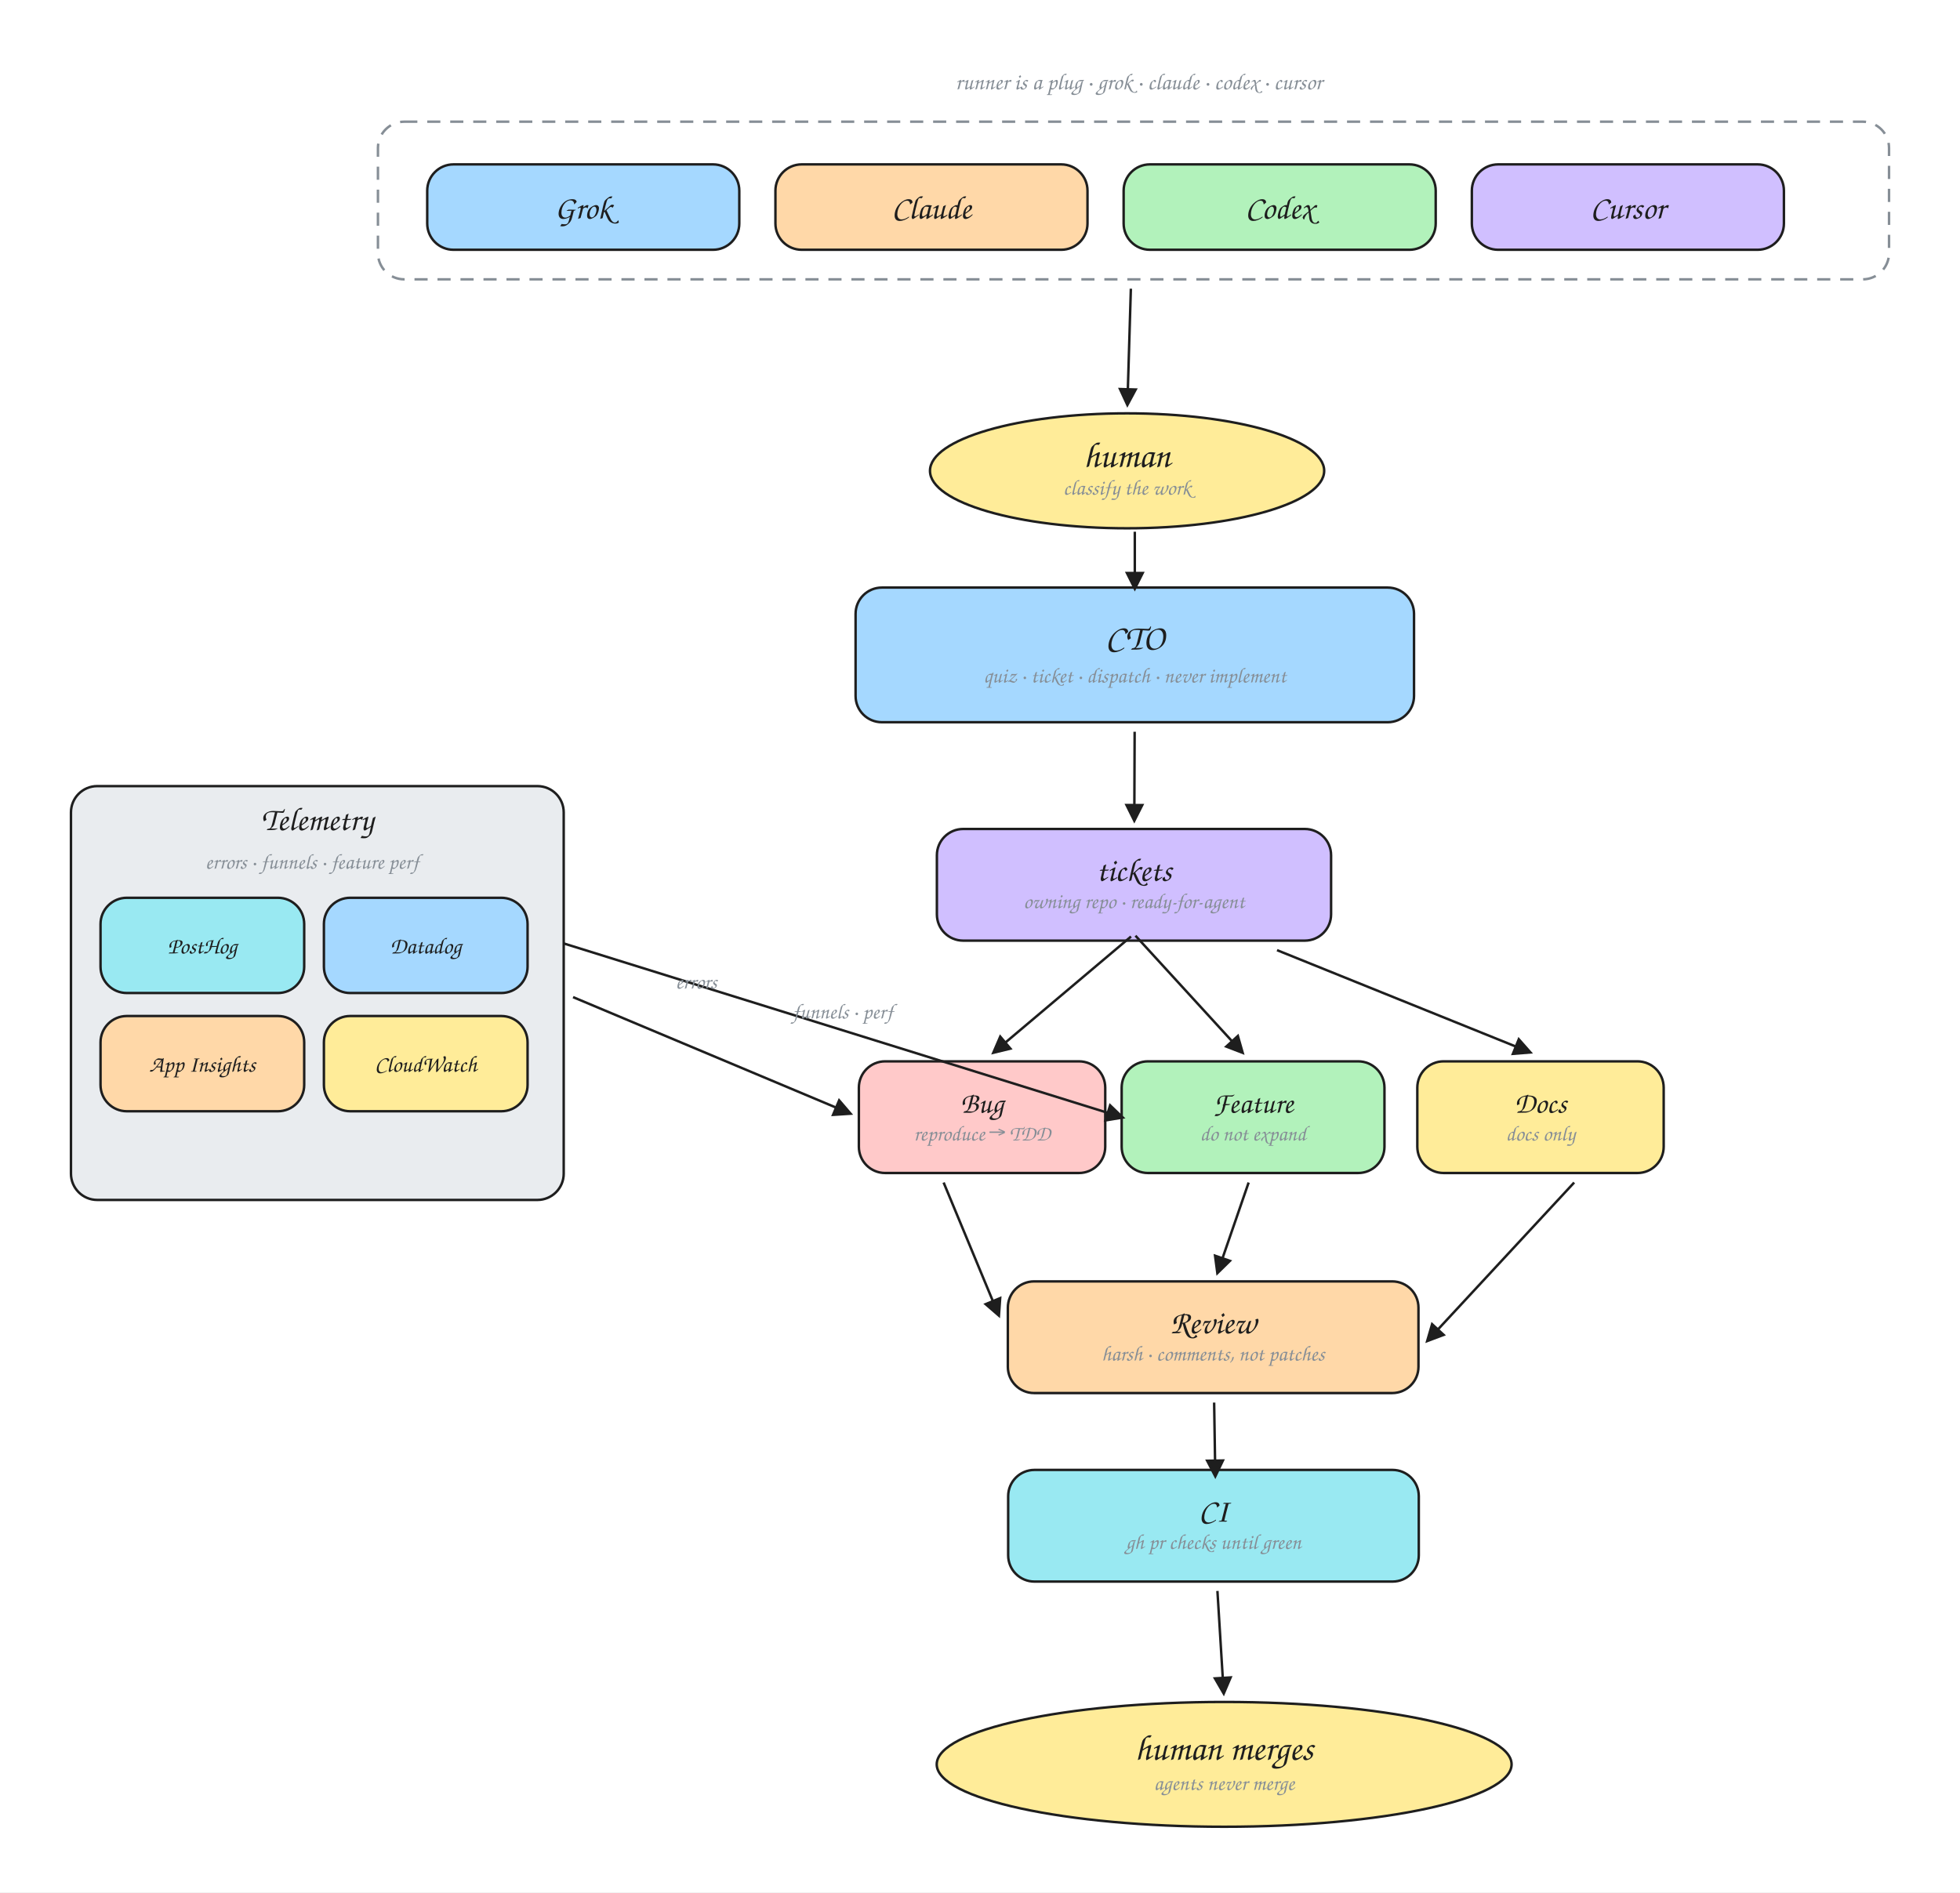
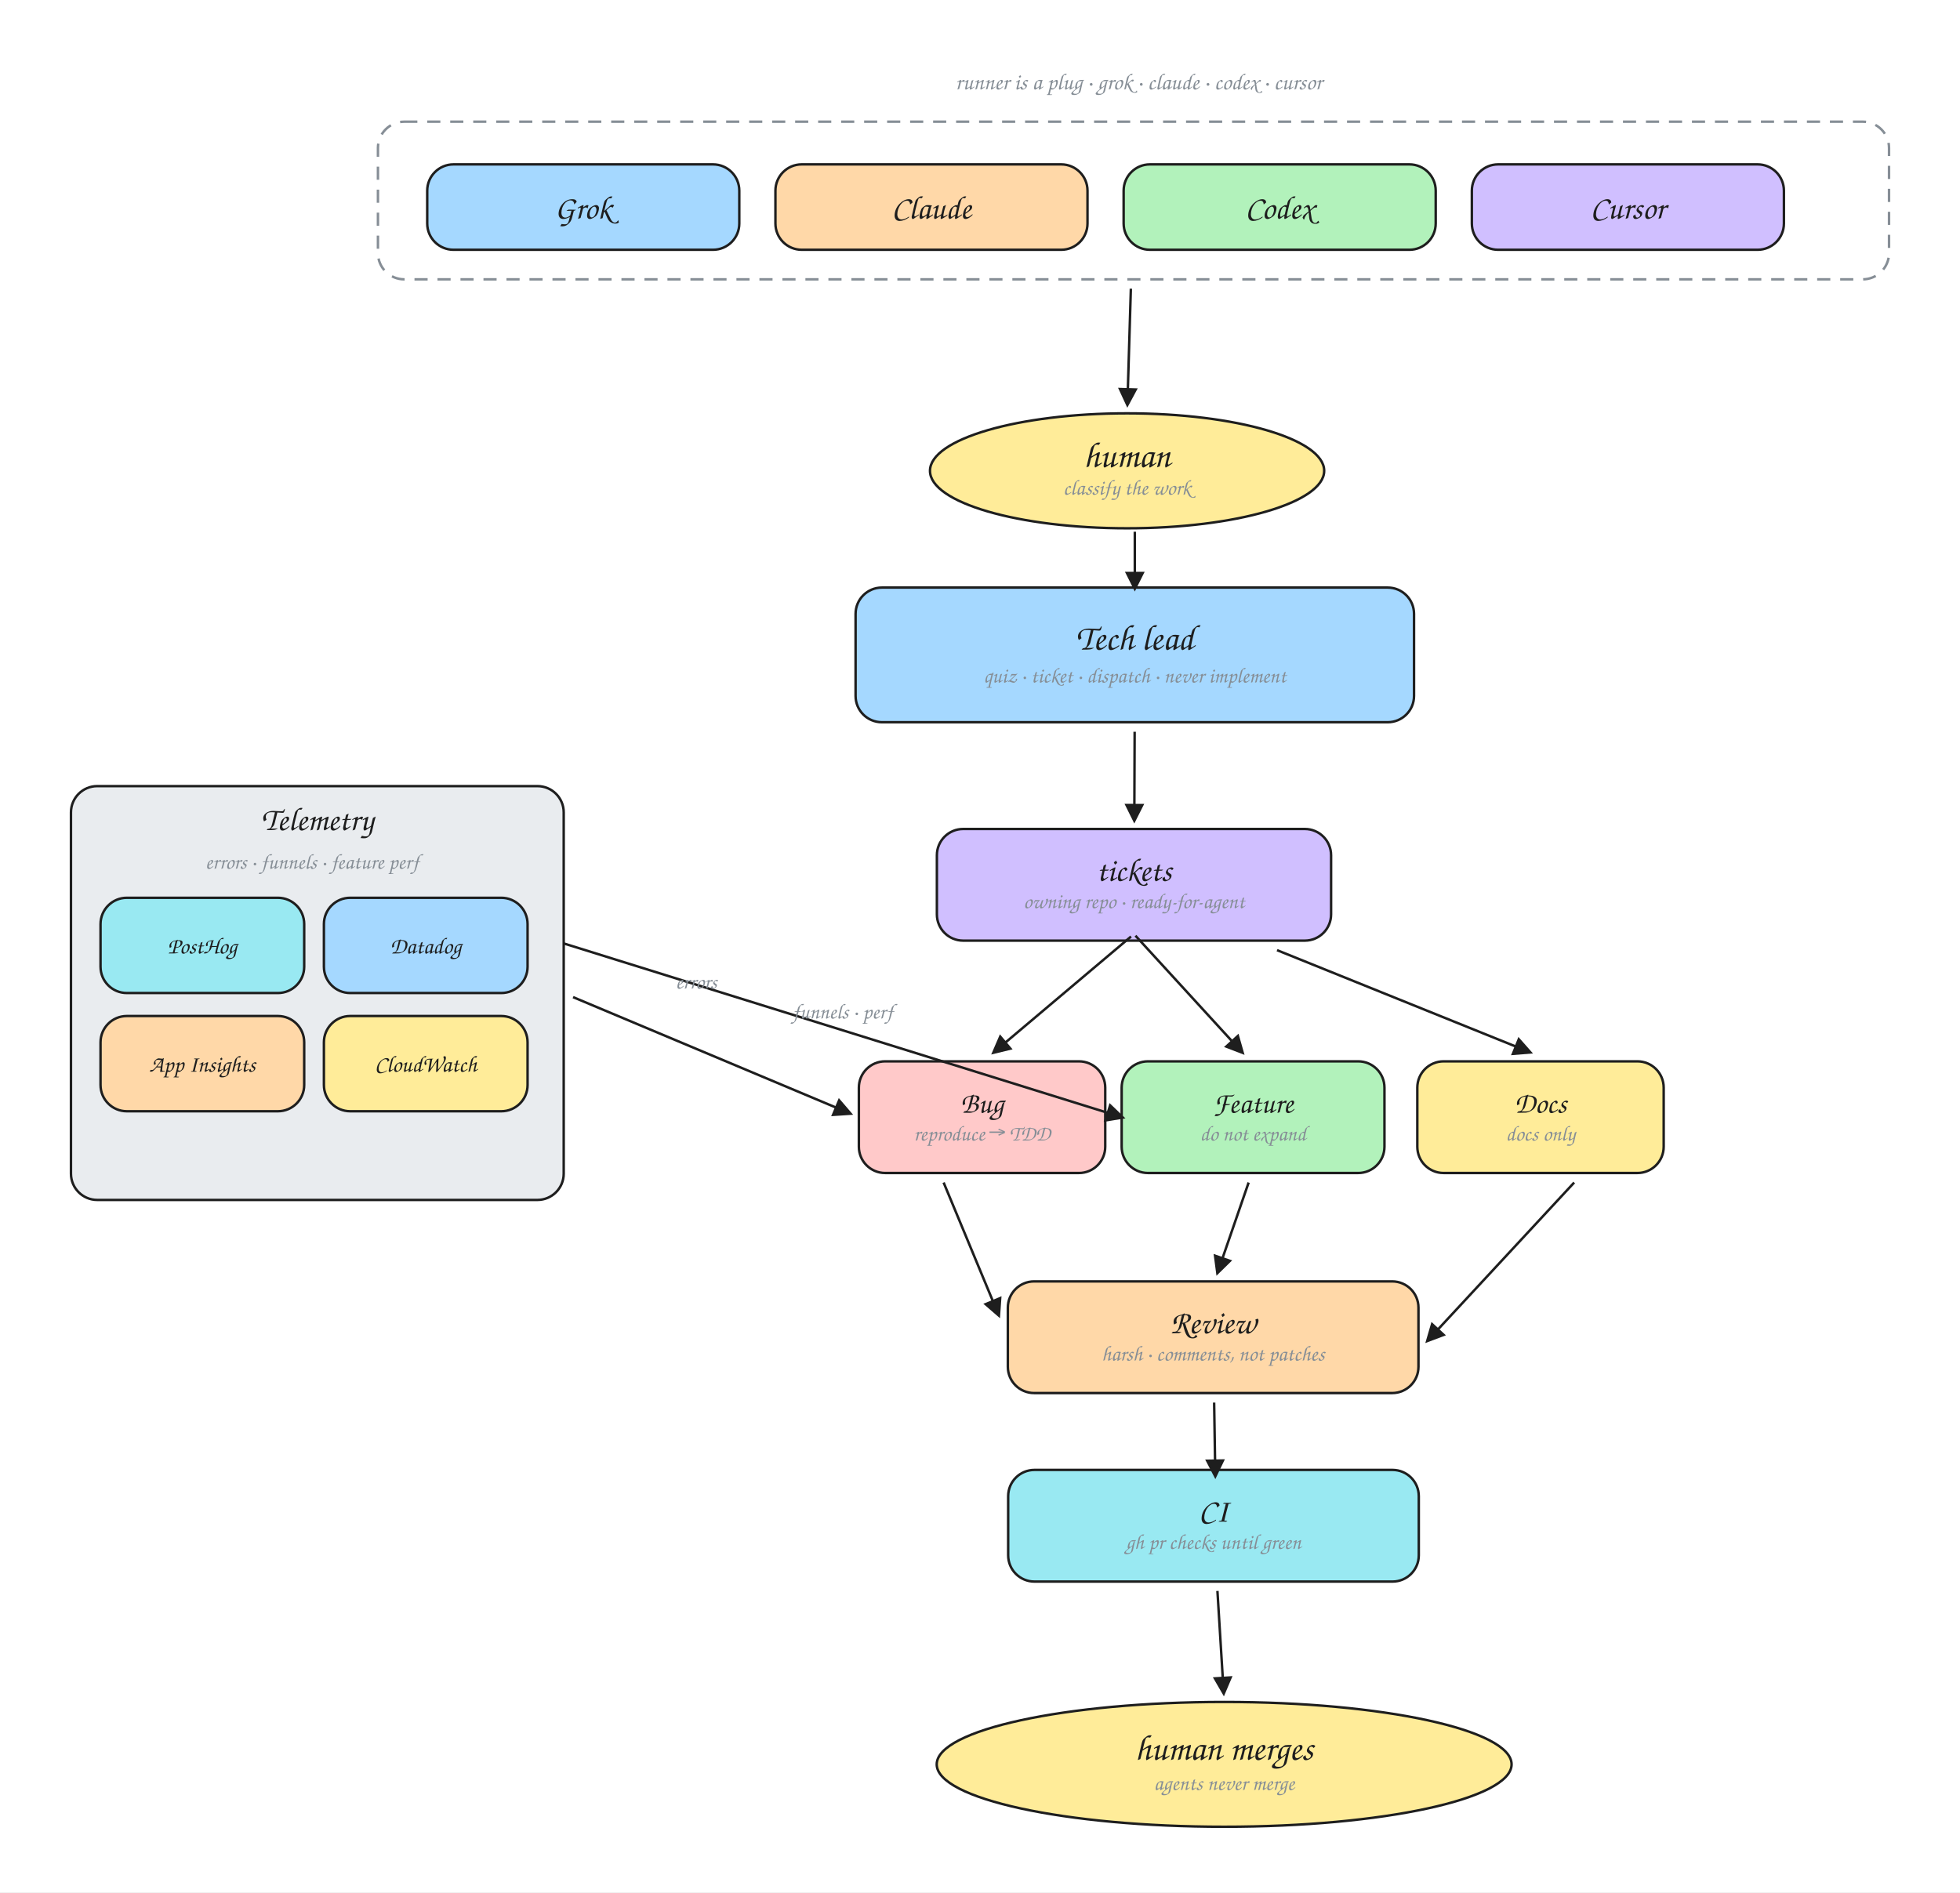
<svg xmlns="http://www.w3.org/2000/svg" width="1193" height="1152" viewBox="-150.1 -50.3 1193.3 1152.3" role="img">
  <rect x="-150.1" y="-50.3" width="1193.3" height="1152.3" fill="#ffffff" />
  <defs>
    <marker id="m" viewBox="0 0 10 10" refX="8" refY="5" markerWidth="8" markerHeight="8" orient="auto-start-reverse">
      <path d="M0 0 L10 5 L0 10 z" fill="#1e1e1e" />
    </marker>
  </defs>
  <style>text{font-family:Virgil,Segoe Print,Comic Sans MS,cursive,ui-sans-serif,system-ui,sans-serif;fill:#1e1e1e} .muted{fill:#868e96}</style>
  <rect x="80.0" y="23.8" width="920.0" height="96.0" rx="16" fill="none" stroke="#868e96" stroke-width="1.5" stroke-dasharray="8 6" />
  <rect x="110.0" y="49.8" width="190.0" height="52.0" rx="16" fill="#a5d8ff" stroke="#1e1e1e" stroke-width="1.5" />
  <rect x="322.0" y="49.8" width="190.0" height="52.0" rx="16" fill="#ffd8a8" stroke="#1e1e1e" stroke-width="1.5" />
  <rect x="534.0" y="49.8" width="190.0" height="52.0" rx="16" fill="#b2f2bb" stroke="#1e1e1e" stroke-width="1.5" />
  <rect x="746.0" y="49.8" width="190.0" height="52.0" rx="16" fill="#d0bfff" stroke="#1e1e1e" stroke-width="1.5" />
  <ellipse cx="536.1" cy="236.4" rx="120.0" ry="35.0" fill="#ffec99" stroke="#1e1e1e" stroke-width="1.5" />
  <rect x="370.8" y="307.5" width="340.0" height="82.0" rx="16" fill="#a5d8ff" stroke="#1e1e1e" stroke-width="1.5" />
  <rect x="-106.9" y="428.4" width="300.0" height="252.0" rx="16" fill="#e9ecef" stroke="#1e1e1e" stroke-width="1.5" />
  <rect x="-88.9" y="496.4" width="124.0" height="58.0" rx="16" fill="#99e9f2" stroke="#1e1e1e" stroke-width="1.5" />
  <rect x="47.1" y="496.4" width="124.0" height="58.0" rx="16" fill="#a5d8ff" stroke="#1e1e1e" stroke-width="1.5" />
  <rect x="-88.9" y="568.4" width="124.0" height="58.0" rx="16" fill="#ffd8a8" stroke="#1e1e1e" stroke-width="1.5" />
  <rect x="47.1" y="568.4" width="124.0" height="58.0" rx="16" fill="#ffec99" stroke="#1e1e1e" stroke-width="1.5" />
  <rect x="420.3" y="454.5" width="240.0" height="68.0" rx="16" fill="#d0bfff" stroke="#1e1e1e" stroke-width="1.5" />
  <rect x="372.8" y="596.0" width="150.0" height="68.0" rx="16" fill="#ffc9c9" stroke="#1e1e1e" stroke-width="1.5" />
  <rect x="532.8" y="596.0" width="160.0" height="68.0" rx="16" fill="#b2f2bb" stroke="#1e1e1e" stroke-width="1.5" />
  <rect x="712.8" y="596.0" width="150.0" height="68.0" rx="16" fill="#ffec99" stroke="#1e1e1e" stroke-width="1.5" />
  <rect x="463.5" y="730.0" width="250.0" height="68.0" rx="16" fill="#ffd8a8" stroke="#1e1e1e" stroke-width="1.5" />
  <rect x="463.7" y="844.8" width="250.0" height="68.0" rx="16" fill="#99e9f2" stroke="#1e1e1e" stroke-width="1.5" />
  <ellipse cx="595.2" cy="1024.1" rx="175.0" ry="38.0" fill="#ffec99" stroke="#1e1e1e" stroke-width="1.5" />
  <path d="M538.4 125.5 L536.3 195.6" fill="none" stroke="#1e1e1e" stroke-width="1.5" marker-end="url(#m)" />
  <path d="M540.8 273.5 L540.8 307.5" fill="none" stroke="#1e1e1e" stroke-width="1.5" marker-end="url(#m)" />
  <path d="M540.7 395.3 L540.5 448.8" fill="none" stroke="#1e1e1e" stroke-width="1.5" marker-end="url(#m)" />
  <path d="M538.5 520.0 L455.2 590.3" fill="none" stroke="#1e1e1e" stroke-width="1.5" marker-end="url(#m)" />
  <path d="M541.2 519.5 L606.0 590.3" fill="none" stroke="#1e1e1e" stroke-width="1.5" marker-end="url(#m)" />
  <path d="M627.4 528.3 L781.0 590.3" fill="none" stroke="#1e1e1e" stroke-width="1.5" marker-end="url(#m)" />
  <path d="M198.8 556.9 L367.1 627.6" fill="none" stroke="#1e1e1e" stroke-width="1.5" marker-end="url(#m)" />
  <path d="M424.4 669.8 L457.8 750.2" fill="none" stroke="#1e1e1e" stroke-width="1.5" marker-end="url(#m)" />
  <path d="M610.1 669.8 L591.3 724.3" fill="none" stroke="#1e1e1e" stroke-width="1.5" marker-end="url(#m)" />
  <path d="M808.3 669.8 L719.3 765.8" fill="none" stroke="#1e1e1e" stroke-width="1.5" marker-end="url(#m)" />
  <path d="M589.1 803.8 L589.8 848.0" fill="none" stroke="#1e1e1e" stroke-width="1.5" marker-end="url(#m)" />
  <path d="M591.1 918.5 L594.9 980.3" fill="none" stroke="#1e1e1e" stroke-width="1.5" marker-end="url(#m)" />
  <path d="M193.1 524.2 L532.8 630.0" fill="none" stroke="#1e1e1e" stroke-width="1.5" marker-end="url(#m)" />
  <text class="muted" x="543.2" y="4.1" text-anchor="middle" font-size="14">runner is a plug  ·  grok · claude · codex · cursor</text>
  <text x="205.0" y="82.8" text-anchor="middle" font-size="20" font-weight="600">Grok</text>
  <text x="417.0" y="82.8" text-anchor="middle" font-size="20" font-weight="600">Claude</text>
  <text x="629.0" y="82.8" text-anchor="middle" font-size="20" font-weight="600">Codex</text>
  <text x="841.0" y="82.8" text-anchor="middle" font-size="20" font-weight="600">Cursor</text>
  <text x="536.1" y="234.1" text-anchor="middle" font-size="22" font-weight="600">human</text>
  <text class="muted" x="536.1" y="250.9" text-anchor="middle" font-size="13" font-weight="400">classify the work</text>
-   <text x="540.8" y="345.3" text-anchor="middle" font-size="22" font-weight="600">CTO</text>
+   <text x="540.8" y="345.3" text-anchor="middle" font-size="22" font-weight="600">Tech lead</text>
  <text class="muted" x="540.8" y="365.3" text-anchor="middle" font-size="13" font-weight="400">quiz · ticket · dispatch · never implement</text>
  <text x="43.1" y="455.2" text-anchor="middle" font-size="20">Telemetry</text>
  <text class="muted" x="39.9" y="478.7" text-anchor="middle" font-size="13">errors · funnels · feature perf</text>
  <text x="-26.9" y="530.3" text-anchor="middle" font-size="14" font-weight="600">PostHog</text>
  <text x="109.1" y="530.3" text-anchor="middle" font-size="14" font-weight="600">Datadog</text>
  <text x="-26.9" y="602.3" text-anchor="middle" font-size="14" font-weight="600">App Insights</text>
  <text x="109.1" y="602.3" text-anchor="middle" font-size="14" font-weight="600">CloudWatch</text>
  <text x="540.3" y="486.1" text-anchor="middle" font-size="20" font-weight="600">tickets</text>
  <text class="muted" x="540.3" y="502.7" text-anchor="middle" font-size="13" font-weight="400">owning repo  ·  ready-for-agent</text>
  <text x="447.8" y="627.3" text-anchor="middle" font-size="18" font-weight="600">Bug</text>
  <text class="muted" x="447.8" y="644.2" text-anchor="middle" font-size="13" font-weight="400">reproduce → TDD</text>
  <text x="612.8" y="627.3" text-anchor="middle" font-size="18" font-weight="600">Feature</text>
  <text class="muted" x="612.8" y="644.2" text-anchor="middle" font-size="13" font-weight="400">do not expand</text>
  <text x="787.8" y="627.3" text-anchor="middle" font-size="18" font-weight="600">Docs</text>
  <text class="muted" x="787.8" y="644.2" text-anchor="middle" font-size="13" font-weight="400">docs only</text>
  <text x="588.5" y="761.6" text-anchor="middle" font-size="20" font-weight="600">Review</text>
  <text class="muted" x="588.5" y="778.2" text-anchor="middle" font-size="13" font-weight="400">harsh  ·  comments, not patches</text>
  <text x="588.7" y="876.3" text-anchor="middle" font-size="20" font-weight="600">CI</text>
  <text class="muted" x="588.7" y="892.9" text-anchor="middle" font-size="13" font-weight="400">gh pr checks until green</text>
  <text x="595.2" y="1021.3" text-anchor="middle" font-size="22" font-weight="600">human merges</text>
  <text class="muted" x="595.2" y="1039.7" text-anchor="middle" font-size="13" font-weight="400">agents never merge</text>
  <text class="muted" x="273.8" y="551.7" text-anchor="middle" font-size="13">errors</text>
  <text class="muted" x="363.0" y="569.9" text-anchor="middle" font-size="13">funnels · perf</text>
</svg>
